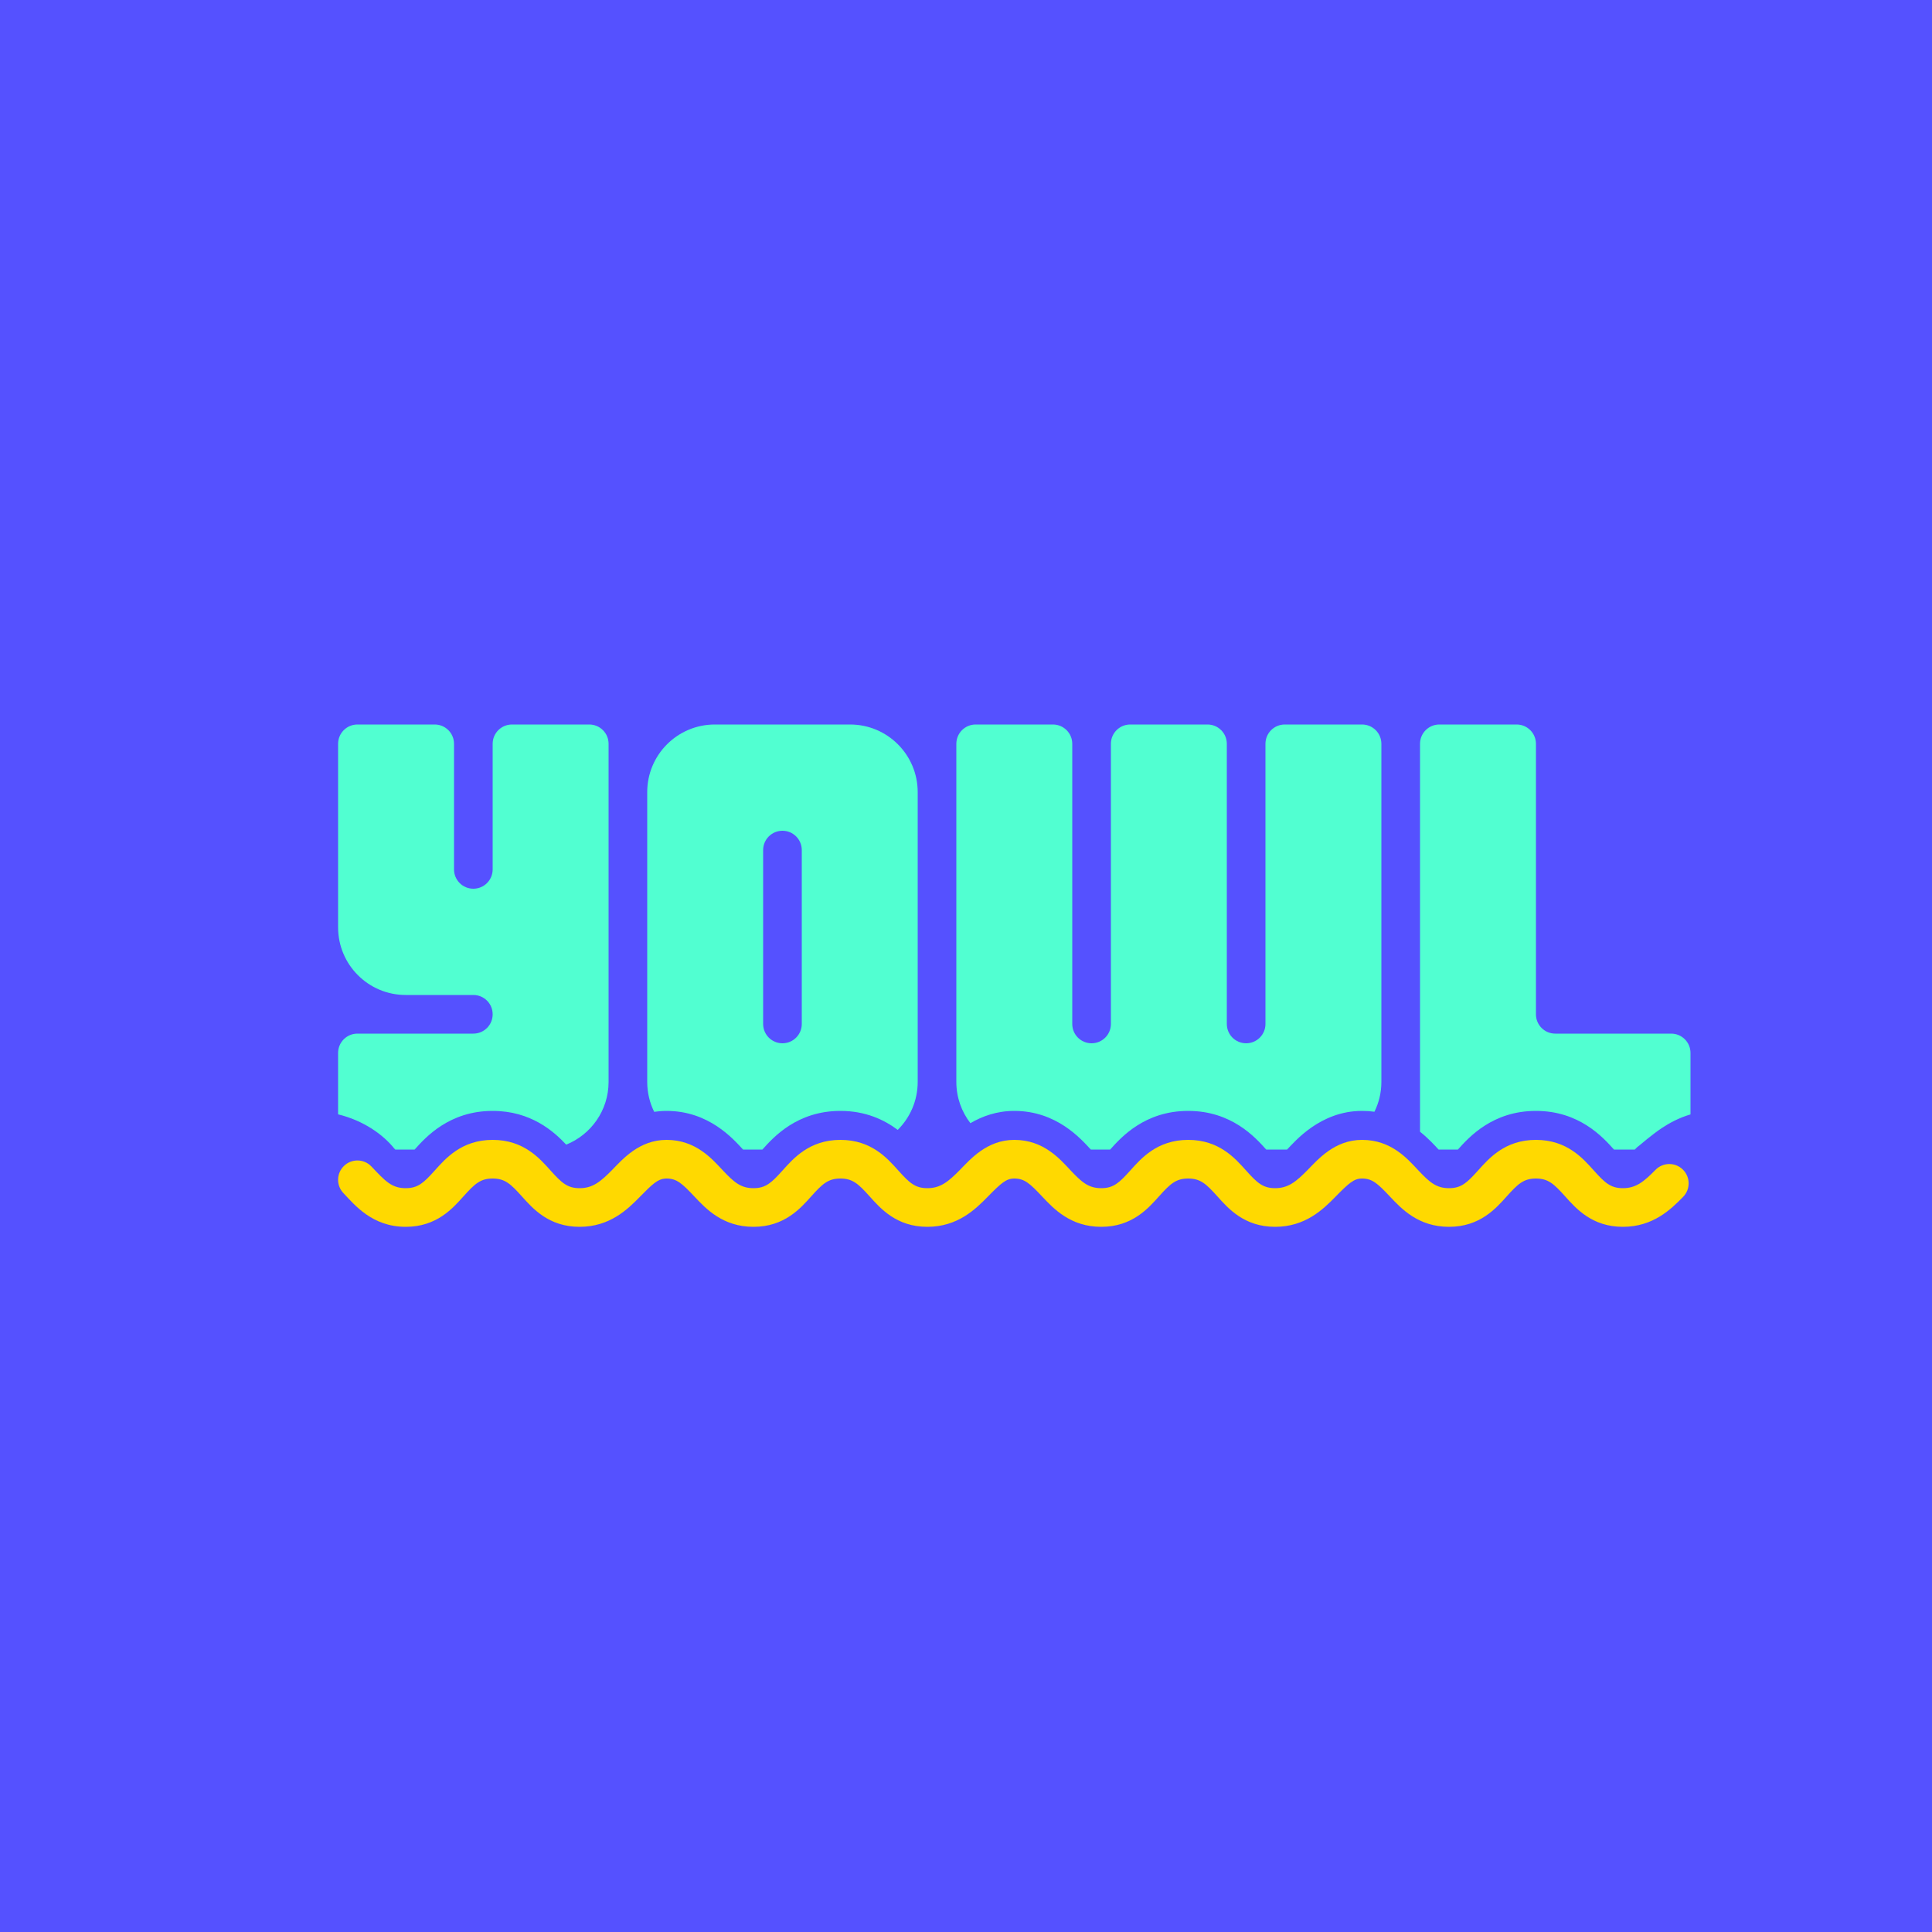
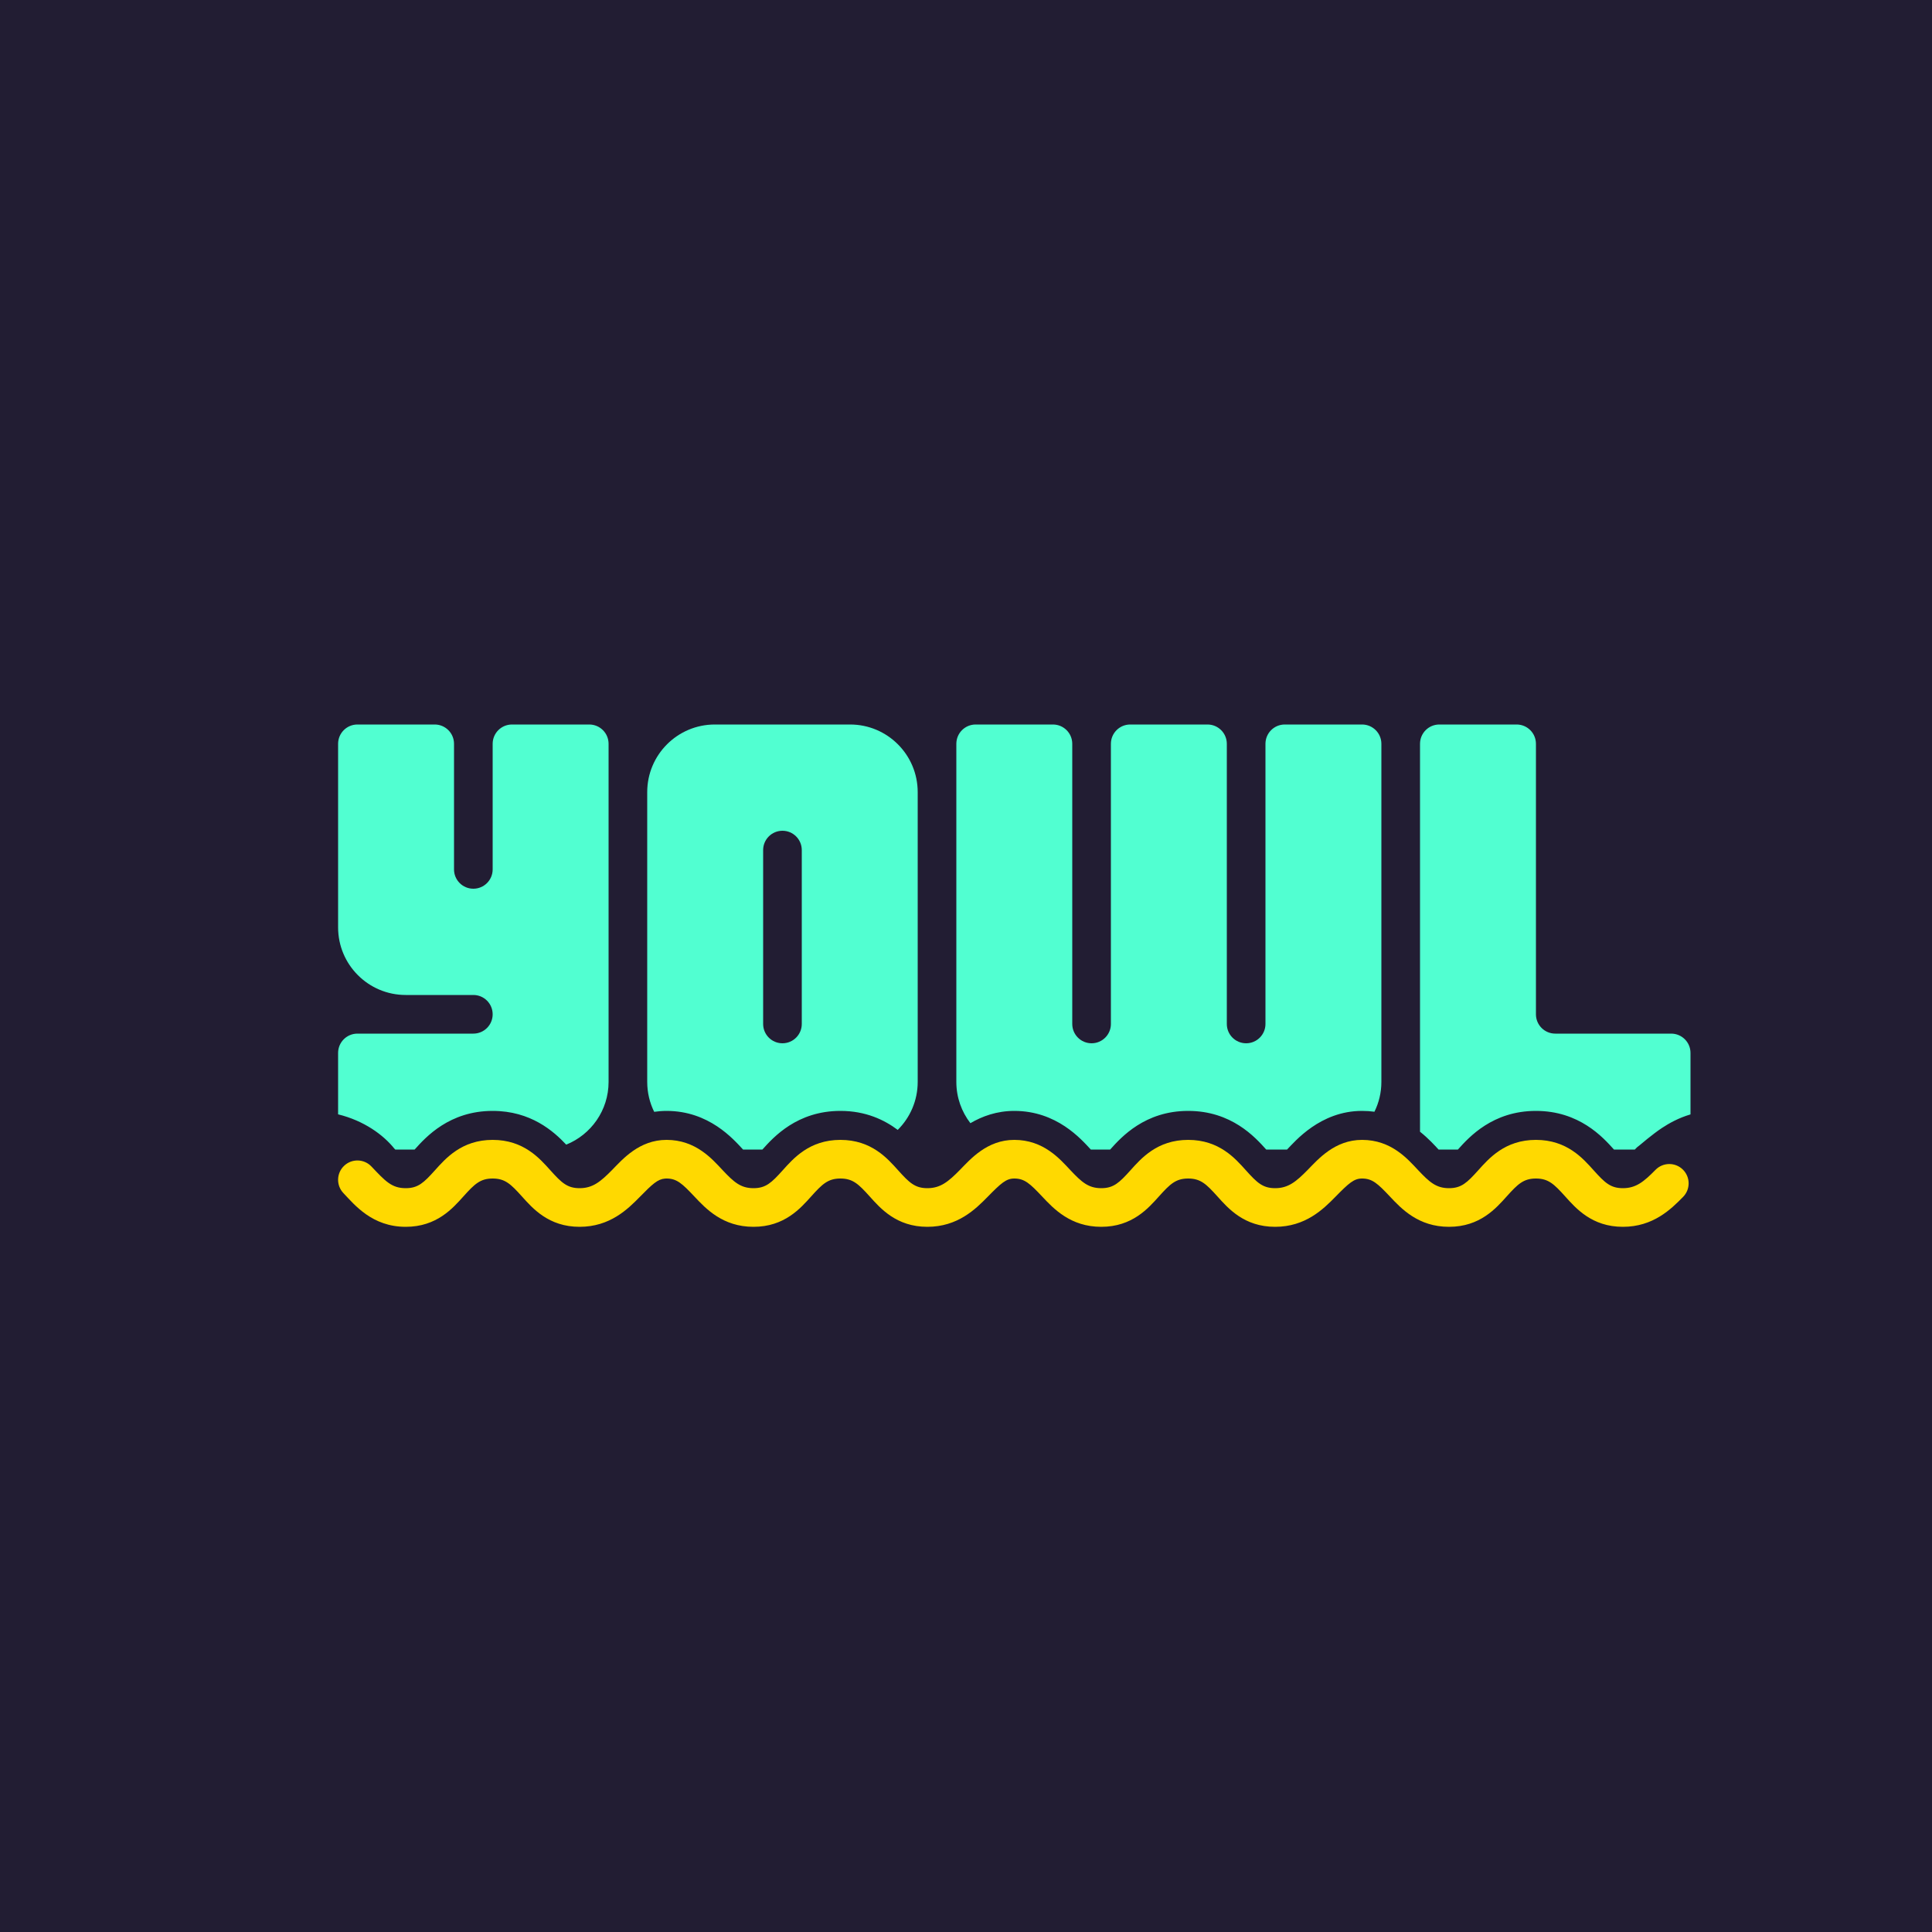
<svg xmlns="http://www.w3.org/2000/svg" width="200" height="200" viewBox="0 0 200 200" fill="none">
-   <rect width="200" height="200" fill="#5551FF" />
+   <rect width="200" height="200" fill="#221D33" />
  <path d="M159 118C162.215 118 163.873 119.925 164.986 121.162C166.123 122.425 166.715 123 168 123C169.356 123 170.168 122.333 171.38 121.099C172.154 120.311 173.42 120.299 174.208 121.073C174.996 121.847 175.008 123.113 174.234 123.901C172.992 125.167 171.144 127 168 127C164.786 127 163.127 125.075 162.014 123.838C160.877 122.575 160.285 122 159 122C157.715 122 157.123 122.575 155.986 123.838C154.873 125.075 153.215 127 150 127C146.822 127 145.069 125.123 143.89 123.87C142.625 122.526 142.062 122 141 122C140.157 122 139.635 122.475 138.234 123.901C136.992 125.167 135.144 127 132 127C128.786 127 127.127 125.075 126.014 123.838C124.877 122.575 124.285 122 123 122C121.715 122 121.123 122.575 119.986 123.838C118.873 125.075 117.215 127 114 127C110.822 127 109.069 125.123 107.89 123.87C106.625 122.526 106.062 122 105 122C104.157 122 103.635 122.475 102.234 123.901C100.992 125.167 99.144 127 96 127C92.786 127 91.127 125.075 90.014 123.838C88.877 122.575 88.285 122 87 122C85.715 122 85.123 122.575 83.986 123.838C82.873 125.075 81.215 127 78 127C74.822 127 73.069 125.123 71.89 123.87C70.625 122.526 70.062 122 69 122L68.846 122.006C68.088 122.063 67.547 122.564 66.234 123.901C64.992 125.167 63.144 127 60 127C56.786 127 55.127 125.075 54.014 123.838C52.877 122.575 52.285 122 51 122C49.715 122 49.123 122.575 47.986 123.838C46.873 125.075 45.215 127 42 127C38.53 127 36.711 124.733 35.55 123.51C34.789 122.709 34.822 121.442 35.623 120.682C36.424 119.921 37.69 119.954 38.45 120.755C39.871 122.251 40.528 123 42 123C43.285 123 43.877 122.425 45.014 121.162C46.127 119.925 47.786 118 51 118C54.215 118 55.873 119.925 56.986 121.162C58.123 122.425 58.715 123 60 123C61.356 123 62.168 122.333 63.38 121.099C64.434 120.025 66.162 118 69 118C72.029 118 73.716 119.975 74.803 121.13C75.976 122.377 76.678 123 78 123C79.285 123 79.877 122.425 81.014 121.162C82.127 119.925 83.786 118 87 118C90.215 118 91.873 119.925 92.986 121.162C94.123 122.425 94.715 123 96 123C97.356 123 98.168 122.333 99.38 121.099C100.434 120.025 102.162 118 105 118C108.029 118 109.716 119.975 110.803 121.13C111.976 122.377 112.678 123 114 123C115.285 123 115.877 122.425 117.014 121.162C118.127 119.925 119.786 118 123 118C126.215 118 127.873 119.925 128.986 121.162C130.123 122.425 130.715 123 132 123C133.356 123 134.168 122.333 135.38 121.099C136.434 120.025 138.162 118 141 118C144.029 118 145.716 119.975 146.803 121.13C147.976 122.377 148.678 123 150 123C151.285 123 151.877 122.425 153.014 121.162C154.127 119.925 155.786 118 159 118Z" fill="#FFD900" />
  <path d="M45 75C46.105 75 47 75.895 47 77V90C47 91.105 47.895 92 49 92C50.105 92 51 91.105 51 90V77C51 75.895 51.895 75 53 75H61C62.105 75 63 75.895 63 77V112C63 114.941 61.185 117.457 58.614 118.493C57.316 117.108 54.948 115 51 115C46.527 115 44.081 117.706 42.923 119H40.918C40.884 118.964 40.848 118.926 40.81 118.887C39.68 117.481 37.686 116.014 35 115.356V109C35 107.895 35.895 107 37 107H49C50.105 107 51 106.105 51 105C51 103.895 50.105 103 49 103H42C38.134 103 35 99.866 35 96V77C35 75.895 35.895 75 37 75H45ZM88 75C91.866 75 95 78.134 95 82V112C95 113.941 94.209 115.698 92.933 116.966C91.554 115.934 89.627 115 87 115C82.527 115 80.081 117.706 78.923 119H76.92C75.917 117.921 73.401 115 69 115C68.556 115 68.129 115.035 67.721 115.096C67.26 114.162 67 113.112 67 112V82C67 78.134 70.134 75 74 75H88ZM109 75C110.105 75 111 75.895 111 77V106C111 107.105 111.895 108 113 108C114.105 108 115 107.105 115 106V77C115 75.895 115.895 75 117 75H125C126.105 75 127 75.895 127 77V106C127 107.105 127.895 108 129 108C130.105 108 131 107.105 131 106V77C131 75.895 131.895 75 133 75H141C142.105 75 143 75.895 143 77V112C143 113.108 142.741 114.155 142.282 115.086C141.874 115.031 141.447 115 141 115C136.665 115 134.034 118.187 133.239 118.997L133.236 119H131.077C129.919 117.706 127.473 115 123 115C118.527 115 116.081 117.706 114.923 119H112.92C111.917 117.921 109.401 115 105 115C103.182 115 101.665 115.561 100.456 116.271C99.544 115.089 99 113.609 99 112V77C99 75.895 99.895 75 101 75H109ZM157 75C158.105 75 159 75.895 159 77V105C159 106.105 159.895 107 161 107H173C174.105 107 175 107.895 175 109V115.363C173.774 115.722 172.774 116.286 172.051 116.763C171.068 117.411 169.776 118.523 169.725 118.563L169.468 118.765L169.239 118.997L169.236 119H167.077C165.919 117.706 163.473 115 159 115C154.527 115 152.081 117.706 150.923 119H148.92C148.524 118.574 147.89 117.863 147 117.156V77C147 75.895 147.895 75 149 75H157ZM81 86C79.895 86 79 86.895 79 88V106C79 107.105 79.895 108 81 108C82.105 108 83 107.105 83 106V88C83 86.895 82.105 86 81 86Z" fill="#51FFD1" />
</svg>
